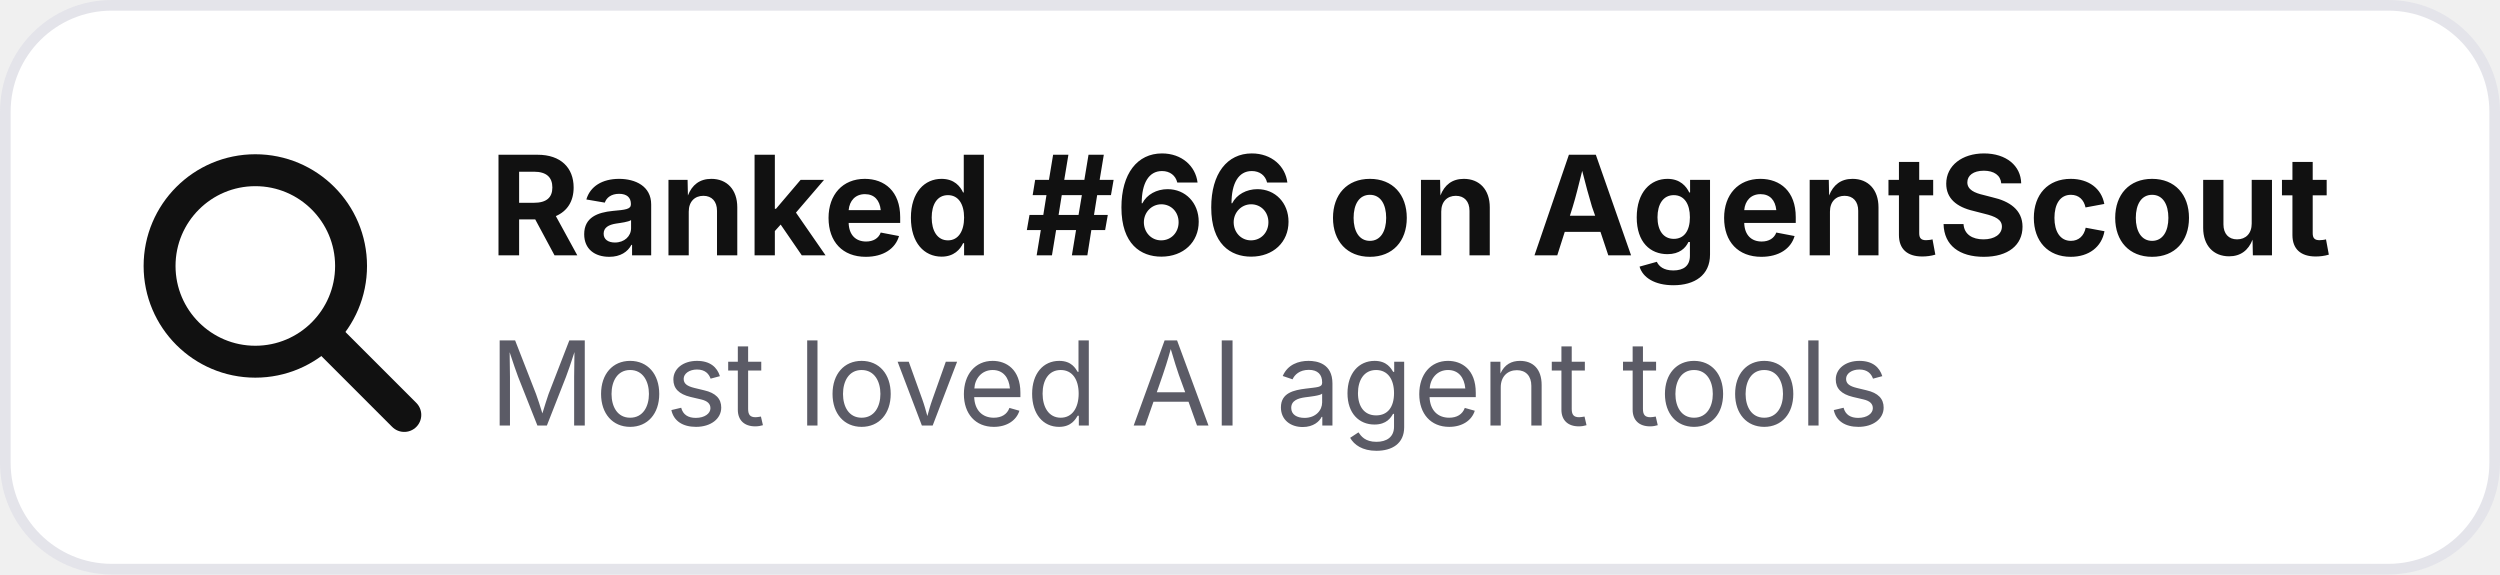
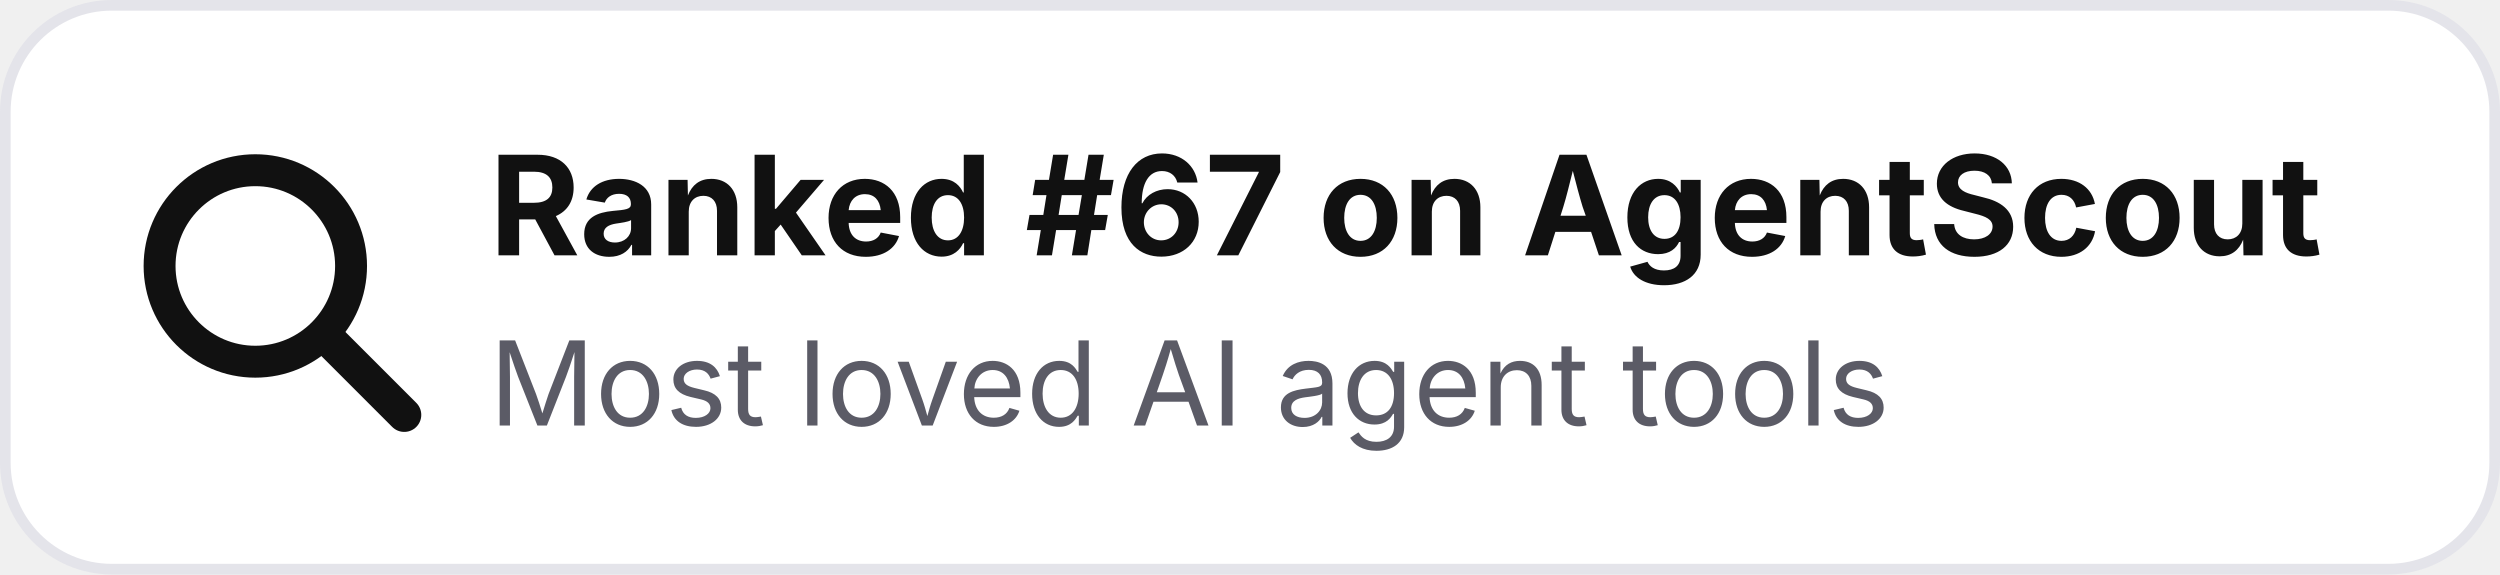
- <svg xmlns="http://www.w3.org/2000/svg" width="235" height="54" viewBox="0 0 235 54" role="img" aria-label="Ranked #66 on AgentScout">
+ <svg xmlns="http://www.w3.org/2000/svg" width="235" height="54" viewBox="0 0 235 54" role="img" aria-label="Ranked #67 on AgentScout">
  <rect x=".5" y=".5" width="234" height="53" rx="10" fill="#ffffff" stroke="#e4e4ea" />
  <circle cx="24" cy="25" r="9" fill="none" stroke="#111111" stroke-width="3" />
  <path d="M31 32l7 7" stroke="#111111" stroke-width="3.2" stroke-linecap="round" />
-   <text x="46" y="24" font-family="Inter,Segoe UI,Arial,sans-serif" font-size="13" font-weight="700" fill="#111111">Ranked #66 on AgentScout</text>
+   <text x="46" y="24" font-family="Inter,Segoe UI,Arial,sans-serif" font-size="13" font-weight="700" fill="#111111">Ranked #67 on AgentScout</text>
  <text x="46" y="40" font-family="Inter,Segoe UI,Arial,sans-serif" font-size="11" fill="#5b5b66">Most loved AI agent tools</text>
</svg>
